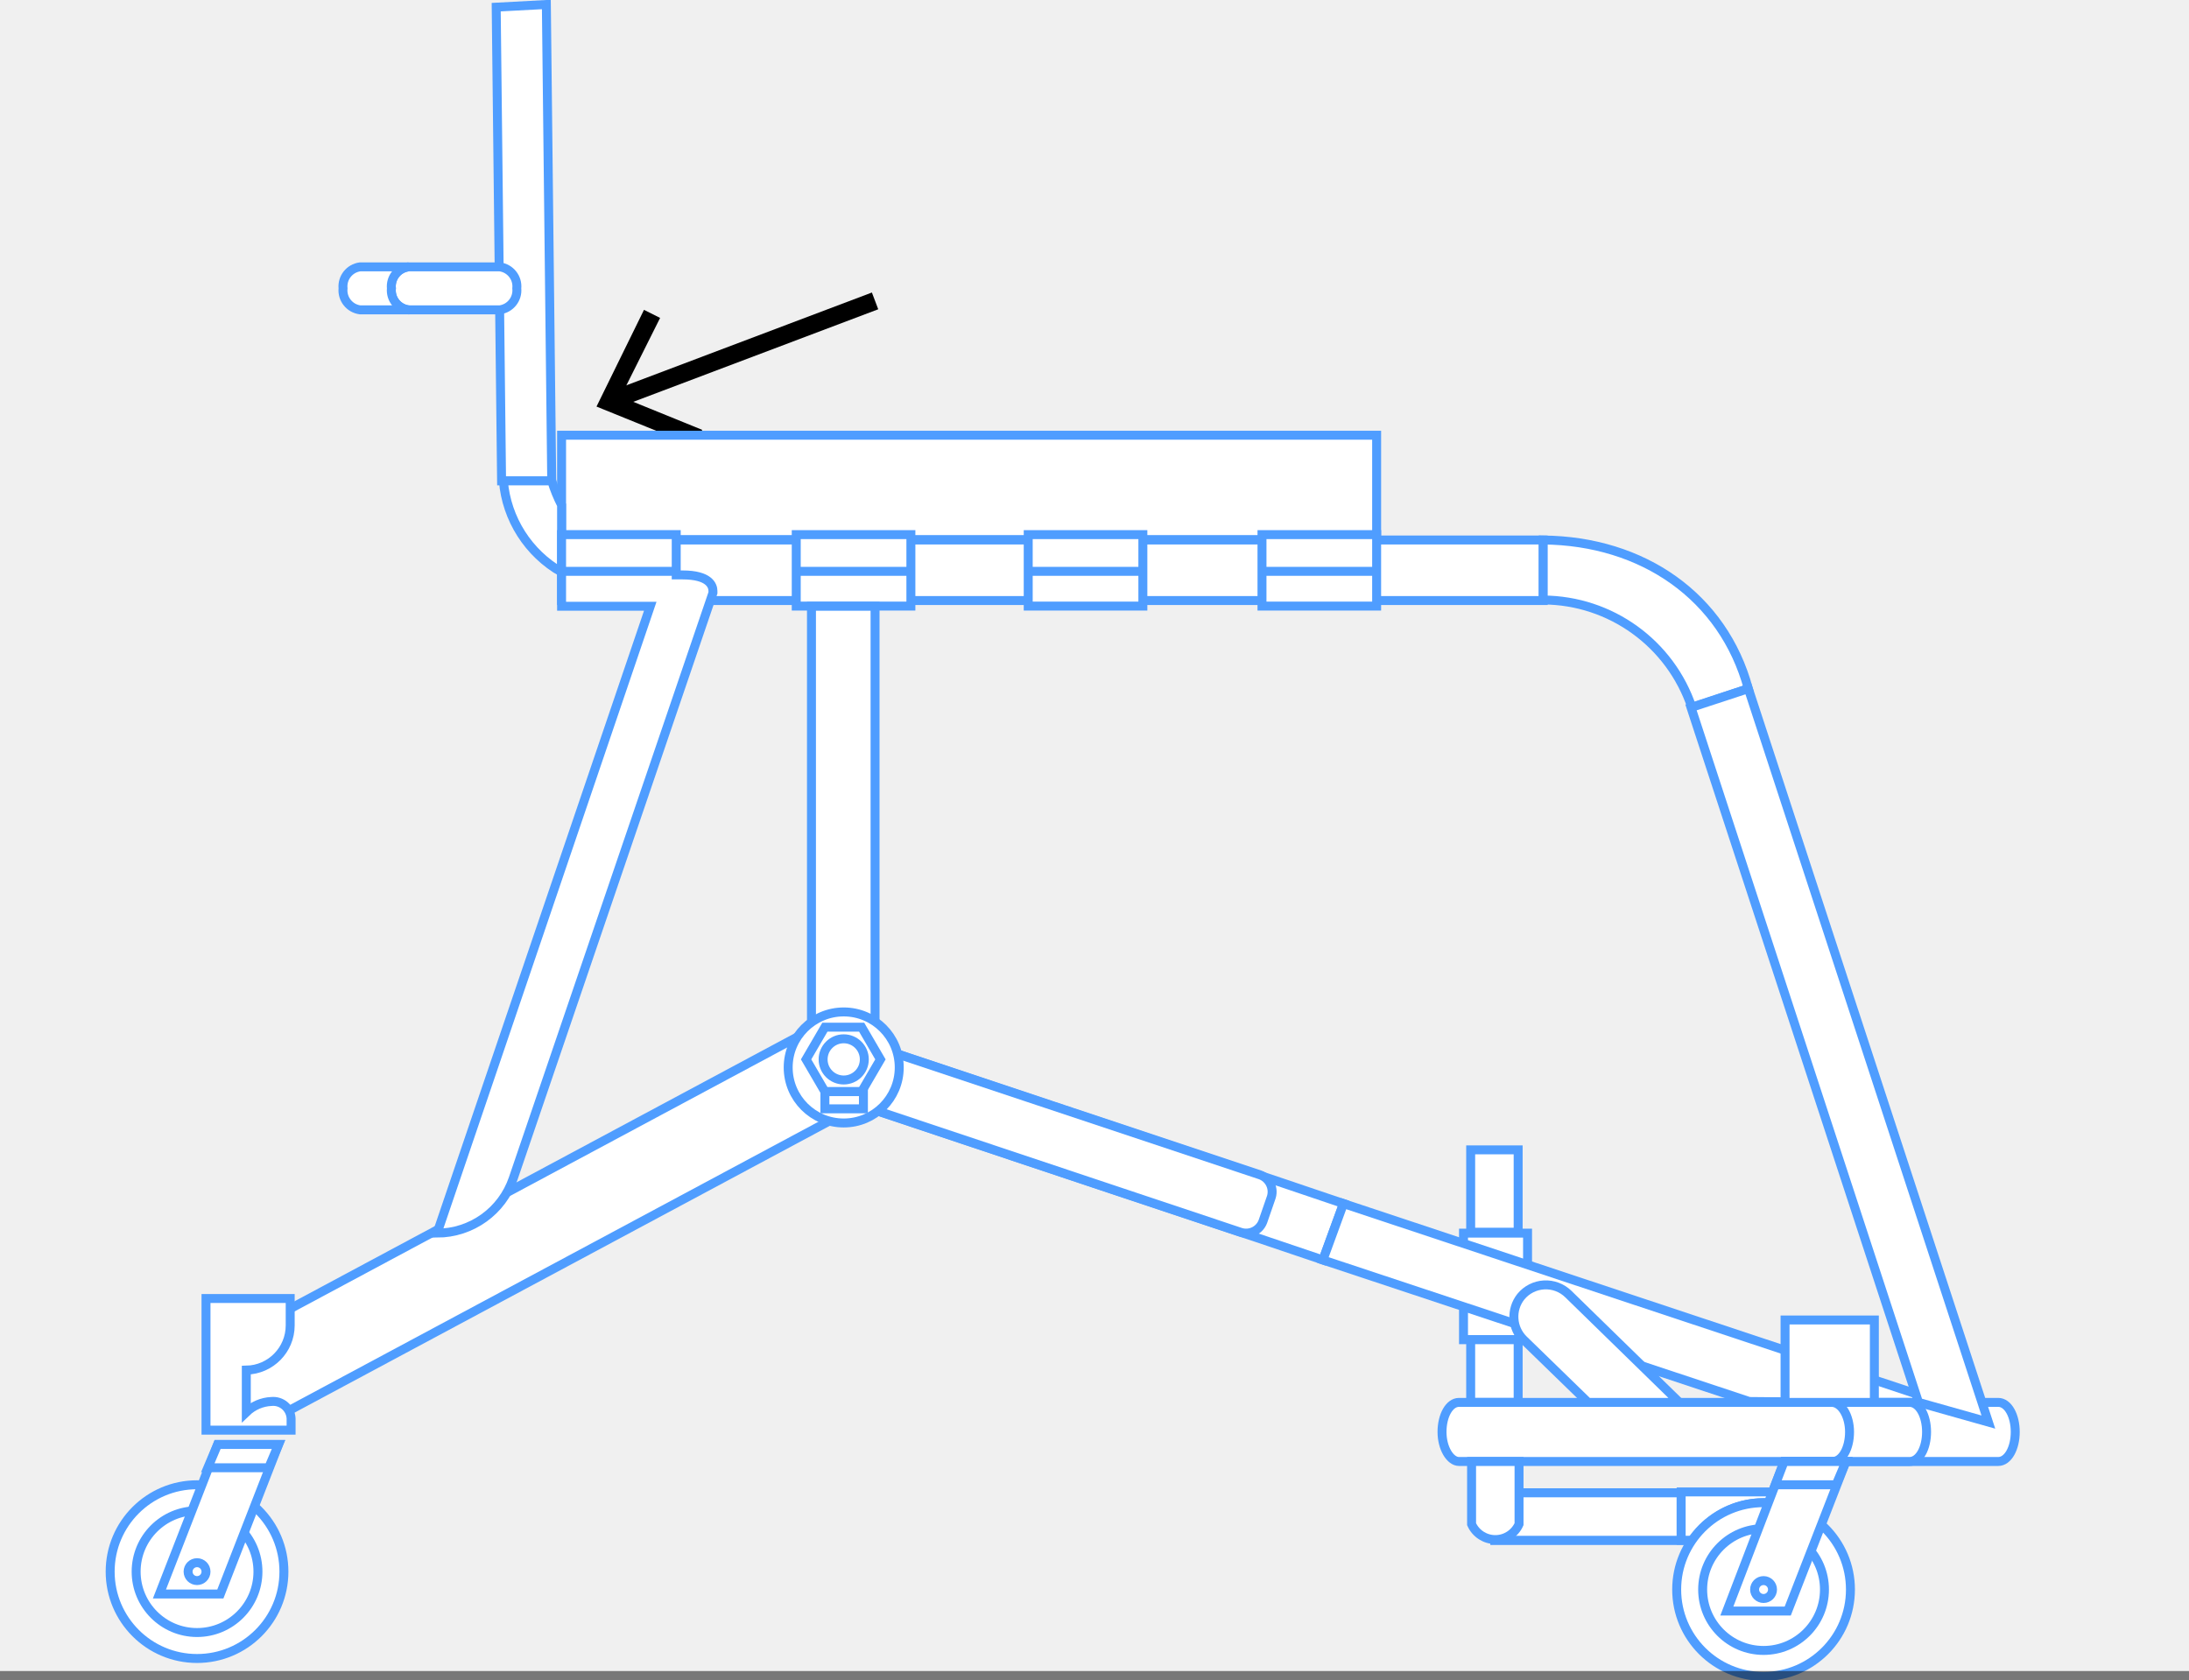
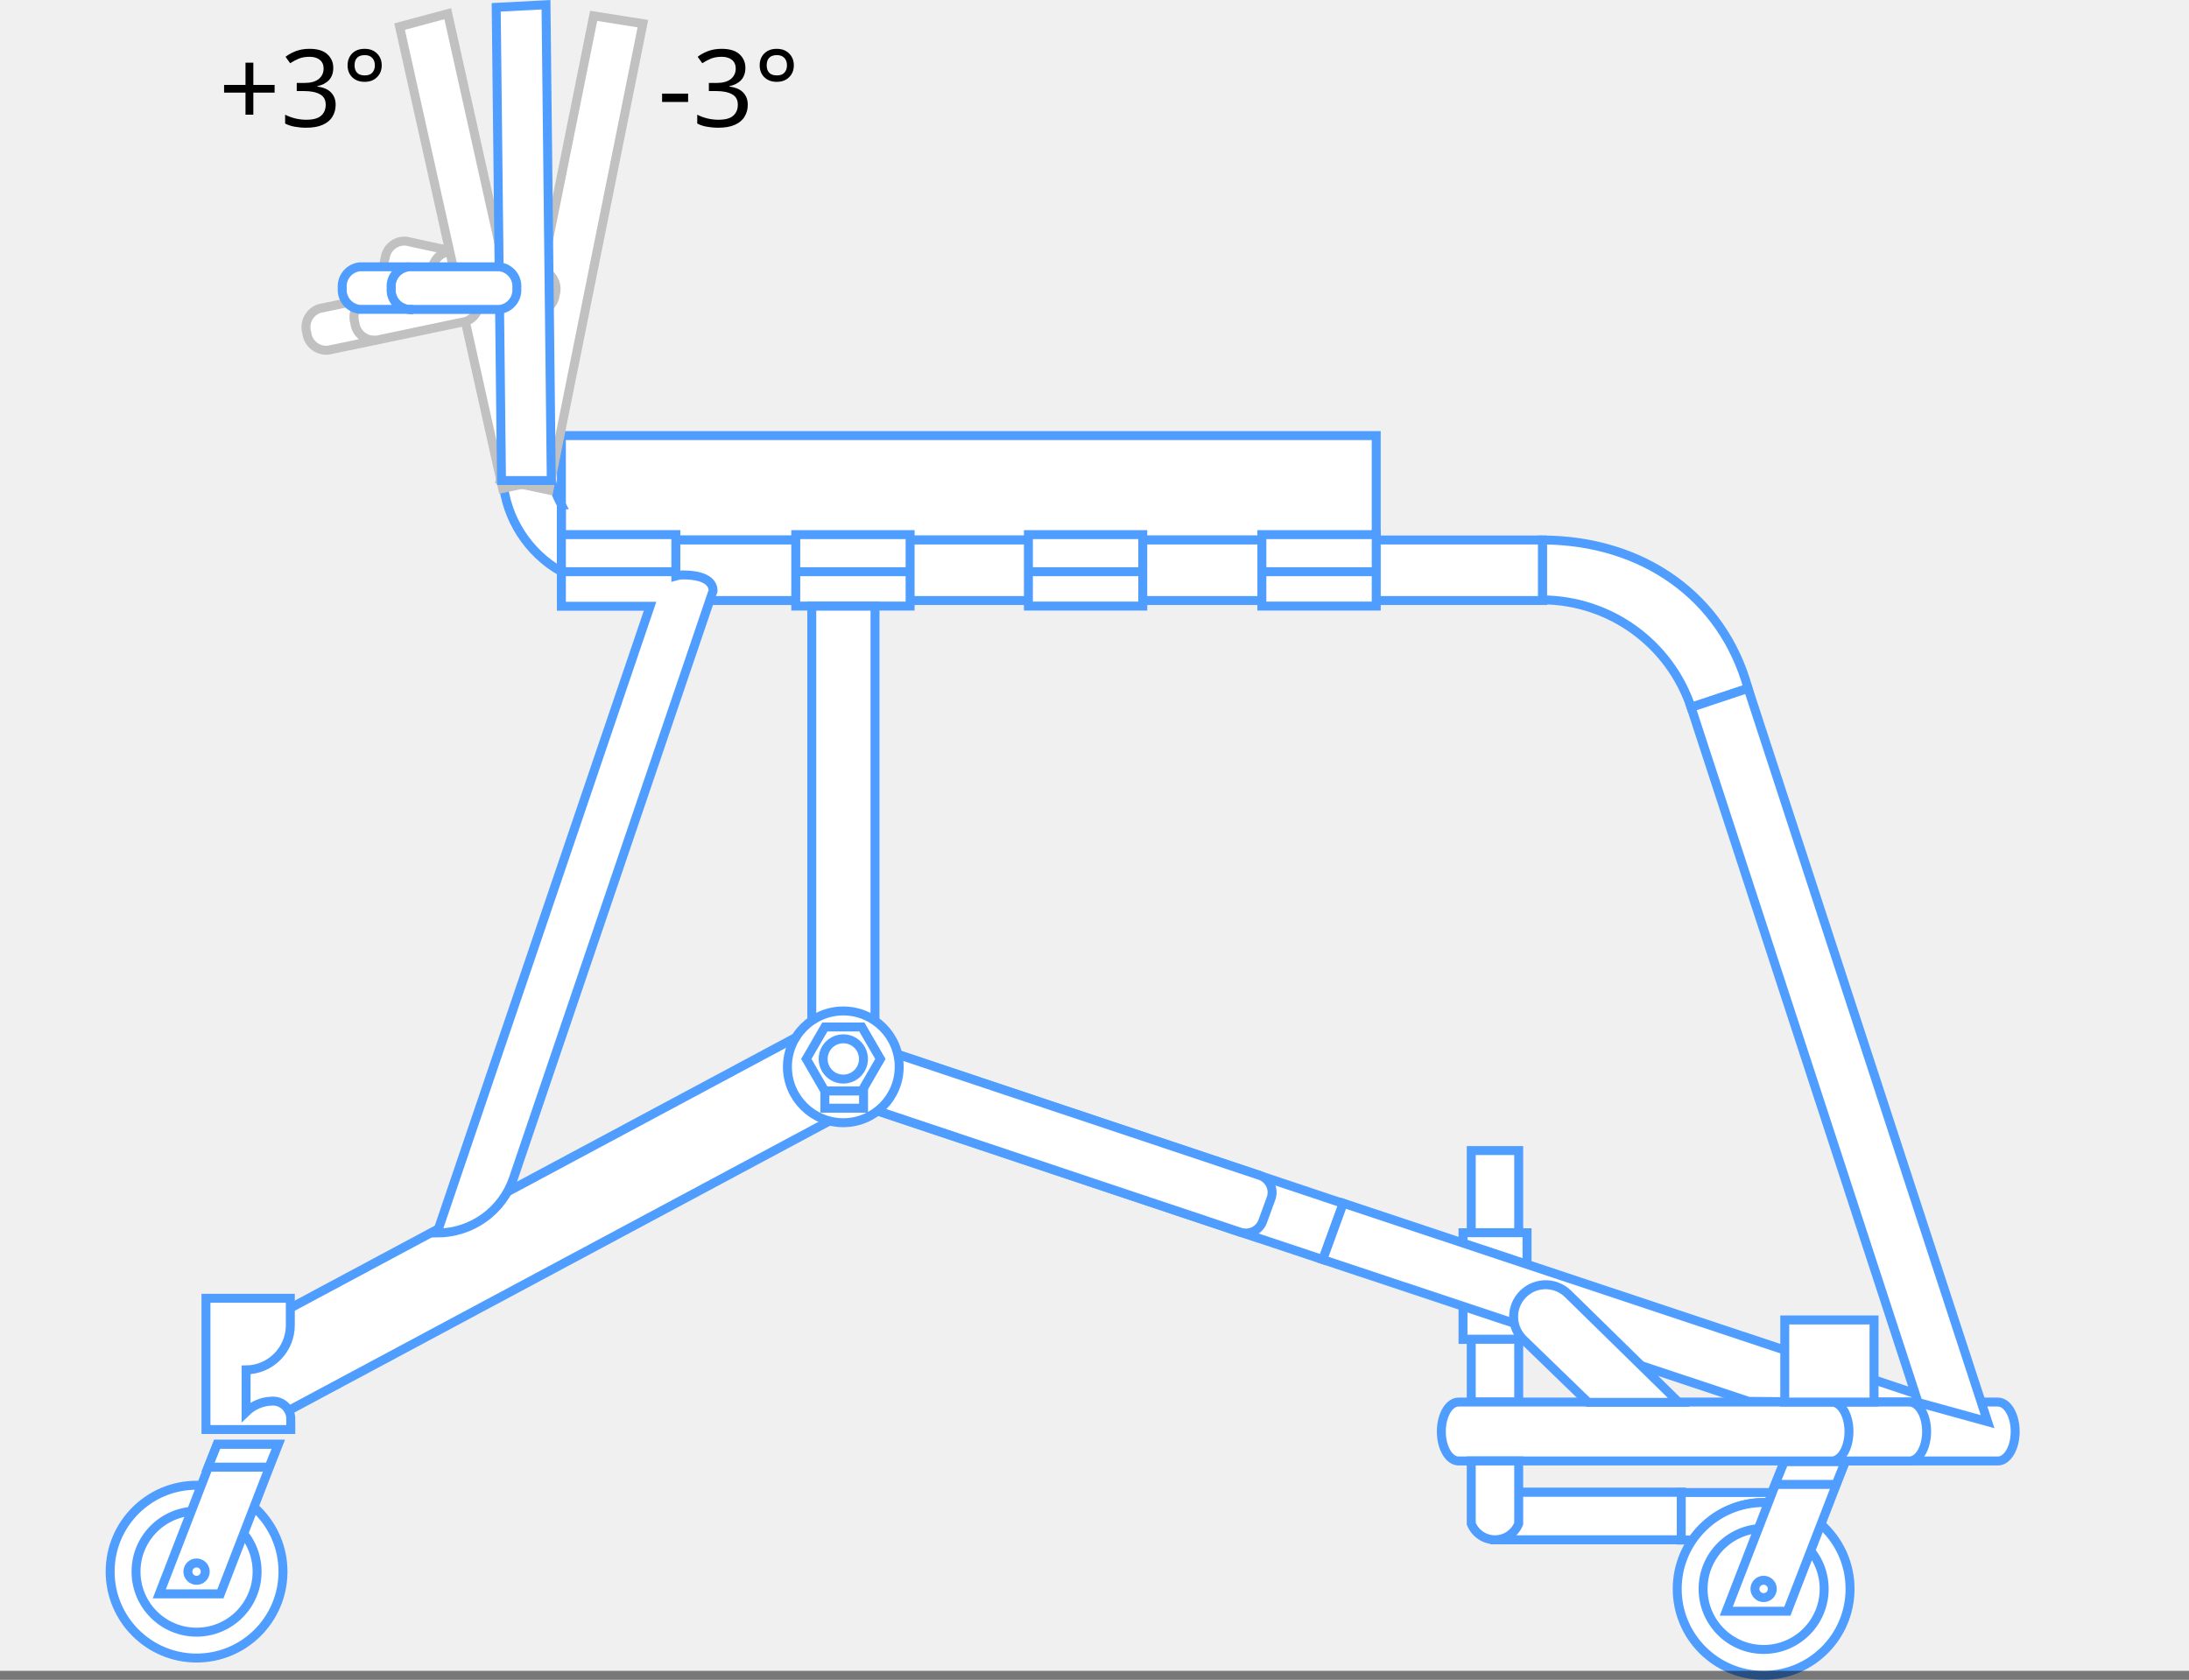
- <svg xmlns="http://www.w3.org/2000/svg" id="Layer_1" data-name="Layer 1" viewBox="0 0 244.4 187.6">
-   <line x1="97.7" y1="33.6" x2="68.6" y2="44.6" fill="none" stroke="#000" stroke-miterlimit="10" stroke-width="2" />
-   <polygon points="71.9 34.6 73.7 35.5 69.3 44.3 78.4 48 77.7 49.9 66.6 45.4 71.9 34.6" />
-   <rect x="62.7" y="48.6" width="91" height="11.66" fill="#fff" stroke="#4f9dff" stroke-miterlimit="10" />
-   <polygon points="61.6 53.7 56 53.7 55.4 0.8 61 0.5 61.6 53.7" fill="#fff" stroke="#4f9dff" stroke-miterlimit="10" />
-   <rect x="62.7" y="60.3" width="109.6" height="6.76" fill="#fff" stroke="#4f9dff" stroke-miterlimit="10" />
-   <polygon points="150 134.4 143.2 132.1 143.2 132.1 96 116.3 96 123.4 124.4 132.9 124.4 132.9 125.6 133.3 140.3 138.2 140.3 138.2 147.7 140.7 150 134.4" fill="#fff" stroke="#4f9dff" stroke-miterlimit="10" />
-   <rect x="88.9" y="59.7" width="12.8" height="7.98" fill="#fff" stroke="#4f9dff" stroke-miterlimit="10" />
-   <rect x="114.8" y="59.7" width="12.8" height="7.98" fill="#fff" stroke="#4f9dff" stroke-miterlimit="10" />
-   <rect x="140.9" y="59.7" width="12.8" height="7.98" fill="#fff" stroke="#4f9dff" stroke-miterlimit="10" />
-   <rect x="90.6" y="67.7" width="7.1" height="47.91" fill="#fff" stroke="#4f9dff" stroke-miterlimit="10" />
-   <polygon points="93.3 124.8 29.3 159.1 23.7 159.1 23.7 150.8 93.3 113.5 93.3 124.8" fill="#fff" stroke="#4f9dff" stroke-miterlimit="10" />
-   <path d="M96,123.4v-7.1l44.7,14.9a2,2,0,0,1,1.2,2.6l-0.9,2.6a2,2,0,0,1-2.5,1.2Z" fill="#fff" stroke="#4f9dff" stroke-miterlimit="10" />
-   <path d="M195.2,76.9c-2.8-10.3-11.8-16.5-22.9-16.6V67a17.6,17.6,0,0,1,16.6,12Z" fill="#fff" stroke="#4f9dff" stroke-miterlimit="10" />
-   <rect x="162.4" y="130.4" width="9.2" height="5.3" transform="translate(33.8 300) rotate(-90)" fill="#fff" stroke="#4f9dff" stroke-miterlimit="10" />
-   <rect x="161" y="140.1" width="11.9" height="7.15" transform="translate(23.3 310.6) rotate(-90)" fill="#fff" stroke="#4f9dff" stroke-miterlimit="10" />
-   <rect x="163.4" y="150.4" width="7" height="5.3" transform="translate(13.8 320) rotate(-90)" fill="#fff" stroke="#4f9dff" stroke-miterlimit="10" />
-   <rect x="166.9" y="166.7" width="20.8" height="5.3" fill="#fff" stroke="#4f9dff" stroke-miterlimit="10" />
-   <rect x="166.9" y="166.7" width="20.8" height="5.3" fill="#fff" stroke="#4f9dff" stroke-miterlimit="10" />
-   <polygon points="147.7 140.7 150 134.4 217.1 156.7 195.3 156.5 147.7 140.7" fill="#fff" stroke="#4f9dff" stroke-miterlimit="10" />
-   <path d="M55.8,29.8H45.6a2.2,2.2,0,0,0-1.9,2.4,2.2,2.2,0,0,0,1.9,2.4H55.8a2.2,2.2,0,0,0,1.9-2.4A2.2,2.2,0,0,0,55.8,29.8Z" fill="#fff" stroke="#4f9dff" stroke-miterlimit="10" />
-   <circle cx="22" cy="175.5" r="9.7" fill="#fff" stroke="#4f9dff" stroke-miterlimit="10" />
-   <circle cx="22" cy="175.5" r="6.8" fill="#fff" stroke="#4f9dff" stroke-miterlimit="10" />
-   <path d="M223.1,156.6H204.5v6.6h18.6c1.1,0,1.9-1.5,1.9-3.3S224.2,156.6,223.1,156.6Z" fill="#fff" stroke="#4f9dff" stroke-miterlimit="10" />
-   <path d="M213.2,156.6h-8.7v6.6h8.7c1.1,0,1.9-1.5,1.9-3.3S214.3,156.6,213.2,156.6Z" fill="#fff" stroke="#4f9dff" stroke-miterlimit="10" />
-   <polygon points="24.6 178 17.8 178 24.3 161.3 31.1 161.3 24.6 178" fill="#fff" stroke="#4f9dff" stroke-miterlimit="10" />
-   <polygon points="30 163.9 23.2 163.9 24.3 161.3 31.1 161.3 30 163.9" fill="#fff" stroke="#4f9dff" stroke-miterlimit="10" />
-   <circle cx="22" cy="175.5" r="1" fill="#fff" stroke="#4f9dff" stroke-miterlimit="10" />
-   <path d="M32.4,148V145H23v14.7h9.5v-1.3a2,2,0,0,0-2.2-1.9,4.3,4.3,0,0,0-2.8,1.2V153A5,5,0,0,0,32.4,148Z" fill="#fff" stroke="#4f9dff" stroke-miterlimit="10" />
-   <path d="M45.6,34.6a2.2,2.2,0,0,1-1.9-2.4,2.2,2.2,0,0,1,1.9-2.4H40.2a2.2,2.2,0,0,0-1.9,2.4,2.2,2.2,0,0,0,1.9,2.4h5.5Z" fill="#fff" stroke="#4f9dff" stroke-miterlimit="10" />
-   <path d="M62.7,56.4a16.8,16.8,0,0,1-1.1-2.7H56.2a13,13,0,0,0,6.5,10.2h0V56.4Z" fill="#fff" stroke="#4f9dff" stroke-miterlimit="10" />
-   <circle cx="94.2" cy="119.2" r="6.2" fill="#fff" stroke="#4f9dff" stroke-miterlimit="10" />
-   <path d="M204.5,156.6H162.9c-1.1,0-1.9,1.5-1.9,3.3s0.9,3.3,1.9,3.3h41.7c1.1,0,1.9-1.5,1.9-3.3S205.6,156.6,204.5,156.6Z" fill="#fff" stroke="#4f9dff" stroke-miterlimit="10" />
-   <polygon points="222 158.8 214.2 156.6 188.8 79 195.2 76.9 222 158.8" fill="#fff" stroke="#4f9dff" stroke-miterlimit="10" />
-   <path d="M164.3,163.2v7a2.9,2.9,0,0,0,5.3,0v-7h-5.3Z" fill="#fff" stroke="#4f9dff" stroke-miterlimit="10" />
-   <path d="M76.2,64.2H75.5V59.7H62.7v8h9.9l-23.8,70a9,9,0,0,0,8.5-6.1L79.6,66.2V66C79.6,65.4,79.2,64.2,76.2,64.2Z" fill="#fff" stroke="#4f9dff" stroke-miterlimit="10" />
-   <line x1="62.7" y1="63.8" x2="75.5" y2="63.8" fill="#fff" stroke="#4f9dff" stroke-miterlimit="10" />
-   <line x1="88.9" y1="63.8" x2="101.6" y2="63.8" fill="#fff" stroke="#4f9dff" stroke-miterlimit="10" />
-   <line x1="114.8" y1="63.8" x2="127.6" y2="63.8" fill="#fff" stroke="#4f9dff" stroke-miterlimit="10" />
-   <line x1="140.9" y1="63.8" x2="153.7" y2="63.8" fill="#fff" stroke="#4f9dff" stroke-miterlimit="10" />
-   <path d="M187.5,156.6H177.3l-7.2-7a3.6,3.6,0,0,1-.3-4.8h0a3.6,3.6,0,0,1,5.3-.3Z" fill="#fff" stroke="#4f9dff" stroke-miterlimit="10" />
-   <path d="M196.9,167.8h1.3v-1.2H187.7V172H189A9.6,9.6,0,0,1,196.9,167.8Z" fill="#fff" stroke="#4f9dff" stroke-miterlimit="10" />
-   <circle cx="196.9" cy="177.5" r="9.7" fill="#fff" stroke="#4f9dff" stroke-miterlimit="10" />
-   <circle cx="196.9" cy="177.5" r="6.8" fill="#fff" stroke="#4f9dff" stroke-miterlimit="10" />
-   <polygon points="199.6 179.9 192.8 179.9 199.2 163.2 206.1 163.2 199.6 179.9" fill="#fff" stroke="#4f9dff" stroke-miterlimit="10" />
-   <polygon points="205 165.8 198.2 165.8 199.2 163.2 206.1 163.2 205 165.8" fill="#fff" stroke="#4f9dff" stroke-miterlimit="10" />
-   <circle cx="196.9" cy="177.5" r="1" fill="#fff" stroke="#4f9dff" stroke-miterlimit="10" />
-   <polygon points="98.3 118.3 96.2 121.9 92.1 121.9 90 118.3 92.1 114.7 96.2 114.7 98.3 118.3" fill="#fff" stroke="#4f9dff" stroke-miterlimit="10" />
-   <circle cx="94.2" cy="118.3" r="2.3" fill="#fff" stroke="#4f9dff" stroke-miterlimit="10" />
-   <rect x="92.1" y="121.9" width="4.3" height="1.92" fill="#fff" stroke="#4f9dff" stroke-miterlimit="10" />
-   <rect x="199.7" y="147" width="9.2" height="9.97" transform="translate(52.3 356.3) rotate(-90)" fill="#fff" stroke="#4f9dff" stroke-miterlimit="10" />
-   <line x1="244.4" y1="187.1" y2="187.1" fill="none" stroke="#000" stroke-miterlimit="10" opacity="0.5" />
+ <svg xmlns="http://www.w3.org/2000/svg" id="Layer_1" data-name="Layer 1" viewBox="0 0 244.44 187.61">
+   <defs>
+     <style>.cls-1,.cls-2{fill:#fff;}.cls-1{stroke:#4f9dff;}.cls-1,.cls-2,.cls-3{stroke-miterlimit:10;}.cls-2{stroke:#c1c1c1;}.cls-3{fill:none;stroke:#000;opacity:0.5;}.cls-4{font-size:12px;font-family:Franklin Gothic Book;}</style>
+   </defs>
+   <rect class="cls-1" x="62.69" y="48.65" width="90.99" height="11.66" />
+   <rect class="cls-1" x="62.69" y="60.31" width="109.57" height="6.76" />
+   <polygon class="cls-1" points="150 134.41 143.18 132.13 143.18 132.13 95.97 116.34 95.97 123.4 124.37 132.9 124.37 132.9 125.63 133.32 140.32 138.23 140.33 138.22 147.71 140.68 150 134.41" />
+   <rect class="cls-1" x="88.86" y="59.71" width="12.77" height="7.98" />
+   <rect class="cls-1" x="114.84" y="59.71" width="12.77" height="7.98" />
+   <rect class="cls-1" x="140.91" y="59.71" width="12.77" height="7.98" />
+   <rect class="cls-1" x="90.65" y="67.7" width="7.06" height="47.91" />
+   <polygon class="cls-1" points="93.33 124.82 29.29 159.11 23.72 159.11 23.72 150.75 93.33 113.48 93.33 124.82" />
+   <path class="cls-1" d="M96,123.4v-7.06l44.71,14.95a2,2,0,0,1,1.23,2.55L141,136.41a2,2,0,0,1-2.49,1.21Z" />
+   <path class="cls-1" d="M195.2,76.88c-2.82-10.27-11.78-16.54-22.94-16.57V67a17.6,17.6,0,0,1,16.58,12Z" />
+   <rect class="cls-1" x="162.35" y="130.44" width="9.17" height="5.3" transform="translate(33.85 300.02) rotate(-90)" />
+   <rect class="cls-1" x="160.98" y="140.06" width="11.91" height="7.15" transform="translate(23.31 310.57) rotate(-90)" />
+   <rect class="cls-1" x="163.44" y="150.44" width="7" height="5.3" transform="translate(13.85 320.02) rotate(-90)" />
+   <rect class="cls-1" x="166.94" y="166.67" width="20.81" height="5.3" />
+   <rect class="cls-1" x="166.94" y="166.67" width="20.81" height="5.3" />
+   <polygon class="cls-1" points="147.71 140.68 150 134.38 217.08 156.71 195.26 156.51 147.71 140.68" />
+   <circle class="cls-1" cx="21.95" cy="175.53" r="9.65" />
+   <circle class="cls-1" cx="21.95" cy="175.53" r="6.76" />
+   <path class="cls-1" d="M223.1,156.59H204.54v6.58H223.1c1.07,0,1.93-1.47,1.93-3.29S224.16,156.59,223.1,156.59Z" />
+   <path class="cls-1" d="M213.21,156.59h-8.67v6.58h8.67c1.07,0,1.93-1.47,1.93-3.29S214.28,156.59,213.21,156.59Z" />
+   <polygon class="cls-1" points="24.61 178.01 17.79 178.01 24.25 161.31 31.07 161.31 24.61 178.01" />
+   <polygon class="cls-1" points="30.04 163.86 23.23 163.86 24.25 161.31 31.07 161.31 30.04 163.86" />
+   <circle class="cls-1" cx="21.95" cy="175.53" r="0.97" />
+   <path class="cls-1" d="M32.42,148V145H23v14.66h9.47v-1.31a2,2,0,0,0-2.19-1.86,4.26,4.26,0,0,0-2.8,1.21V153A5,5,0,0,0,32.42,148Z" />
+   <path class="cls-1" d="M62.69,56.38a16.84,16.84,0,0,1-1.14-2.71h-5.4a13,13,0,0,0,6.53,10.18V56.38Z" />
+   <circle class="cls-1" cx="94.17" cy="119.15" r="6.24" />
+   <path class="cls-1" d="M204.54,156.59H162.88c-1.07,0-1.93,1.47-1.93,3.29s0.86,3.29,1.93,3.29h41.66c1.07,0,1.93-1.47,1.93-3.29S205.61,156.59,204.54,156.59Z" />
+   <polygon class="cls-2" points="61.3 54.74 55.86 53.58 66.29 1.77 71.79 2.64 61.3 54.74" />
+   <path class="cls-2" d="M60.62,30.2l-10-2.12A2.19,2.19,0,0,0,48.28,30a2.19,2.19,0,0,0,1.39,2.73l10,2.12A2.19,2.19,0,0,0,62,32.92,2.19,2.19,0,0,0,60.62,30.2Z" />
+   <path class="cls-2" d="M49.68,32.73A2.19,2.19,0,0,1,48.28,30a2.19,2.19,0,0,1,2.38-1.92l-5.32-1.15A2.19,2.19,0,0,0,43,28.85a2.19,2.19,0,0,0,1.39,2.73Z" />
+   <polygon class="cls-2" points="61.56 53.4 56.12 54.55 44.62 2.97 50 1.53 61.56 53.4" />
+   <path class="cls-2" d="M51,31.25l-10,2.1a2.19,2.19,0,0,0-1.4,2.73A2.19,2.19,0,0,0,42,38l10-2.1a2.19,2.19,0,0,0,1.4-2.73A2.19,2.19,0,0,0,51,31.25Z" />
+   <path class="cls-2" d="M42,38a2.19,2.19,0,0,1-2.38-1.93A2.19,2.19,0,0,1,41,33.35l-5.33,1.11a2.19,2.19,0,0,0-1.41,2.72,2.19,2.19,0,0,0,2.38,1.93Z" />
+   <polygon class="cls-1" points="221.95 158.78 214.19 156.64 188.84 79 195.2 76.88 221.95 158.78" />
+   <path class="cls-1" d="M164.29,163.17v7a2.85,2.85,0,0,0,5.3,0v-7h-5.3Z" />
+   <path class="cls-1" d="M76.21,64.21a2.64,2.64,0,0,0-.74.11V59.71H62.69v8h9.9l-23.79,70a9,9,0,0,0,8.54-6.12L79.55,66.2A0.39,0.39,0,0,0,79.63,66C79.63,65.35,79.23,64.21,76.21,64.21Z" />
+   <line class="cls-1" x1="62.69" y1="63.85" x2="75.46" y2="63.85" />
+   <line class="cls-1" x1="88.86" y1="63.85" x2="101.64" y2="63.85" />
+   <line class="cls-1" x1="114.84" y1="63.85" x2="127.61" y2="63.85" />
+   <line class="cls-1" x1="140.91" y1="63.85" x2="153.68" y2="63.85" />
+   <path class="cls-1" d="M187.46,156.62H177.34l-7.23-7a3.57,3.57,0,0,1-.3-4.8h0a3.57,3.57,0,0,1,5.28-.32Z" />
+   <path class="cls-1" d="M196.94,167.81a9.75,9.75,0,0,1,1,.05l0.26,0v-1.17H187.74V172H189A9.64,9.64,0,0,1,196.94,167.81Z" />
+   <circle class="cls-1" cx="196.94" cy="177.46" r="9.65" />
+   <circle class="cls-1" cx="196.94" cy="177.46" r="6.76" />
+   <polygon class="cls-1" points="199.59 179.95 192.77 179.95 199.24 163.25 206.05 163.25 199.59 179.95" />
+   <polygon class="cls-1" points="205.02 165.79 198.21 165.79 199.24 163.25 206.05 163.25 205.02 165.79" />
+   <circle class="cls-1" cx="196.94" cy="177.46" r="0.97" />
+   <polygon class="cls-1" points="98.31 118.27 96.24 121.85 92.11 121.85 90.04 118.27 92.11 114.7 96.24 114.7 98.31 118.27" />
+   <circle class="cls-1" cx="94.17" cy="118.27" r="2.25" />
+   <rect class="cls-1" x="92.11" y="121.85" width="4.32" height="1.92" />
+   <rect class="cls-1" x="199.69" y="147.02" width="9.17" height="9.97" transform="translate(52.28 356.28) rotate(-90)" />
+   <line class="cls-3" x1="244.44" y1="187.11" y2="187.11" />
+   <polygon class="cls-1" points="61.56 53.67 56 53.67 55.41 0.82 60.97 0.53 61.56 53.67" />
+   <path class="cls-1" d="M55.78,29.8H45.61a2.19,2.19,0,0,0-1.93,2.38,2.19,2.19,0,0,0,1.93,2.38H55.78a2.19,2.19,0,0,0,1.93-2.38A2.19,2.19,0,0,0,55.78,29.8Z" />
+   <path class="cls-1" d="M45.61,34.56a2.19,2.19,0,0,1-1.93-2.38A2.19,2.19,0,0,1,45.6,29.8H40.16a2.19,2.19,0,0,0-1.94,2.37,2.19,2.19,0,0,0,1.93,2.38h5.46Z" />
+   <text class="cls-4" transform="translate(24.43 14.14)">+3°</text>
+   <text class="cls-4" transform="translate(73.45 14.14)">-3°</text>
</svg>
